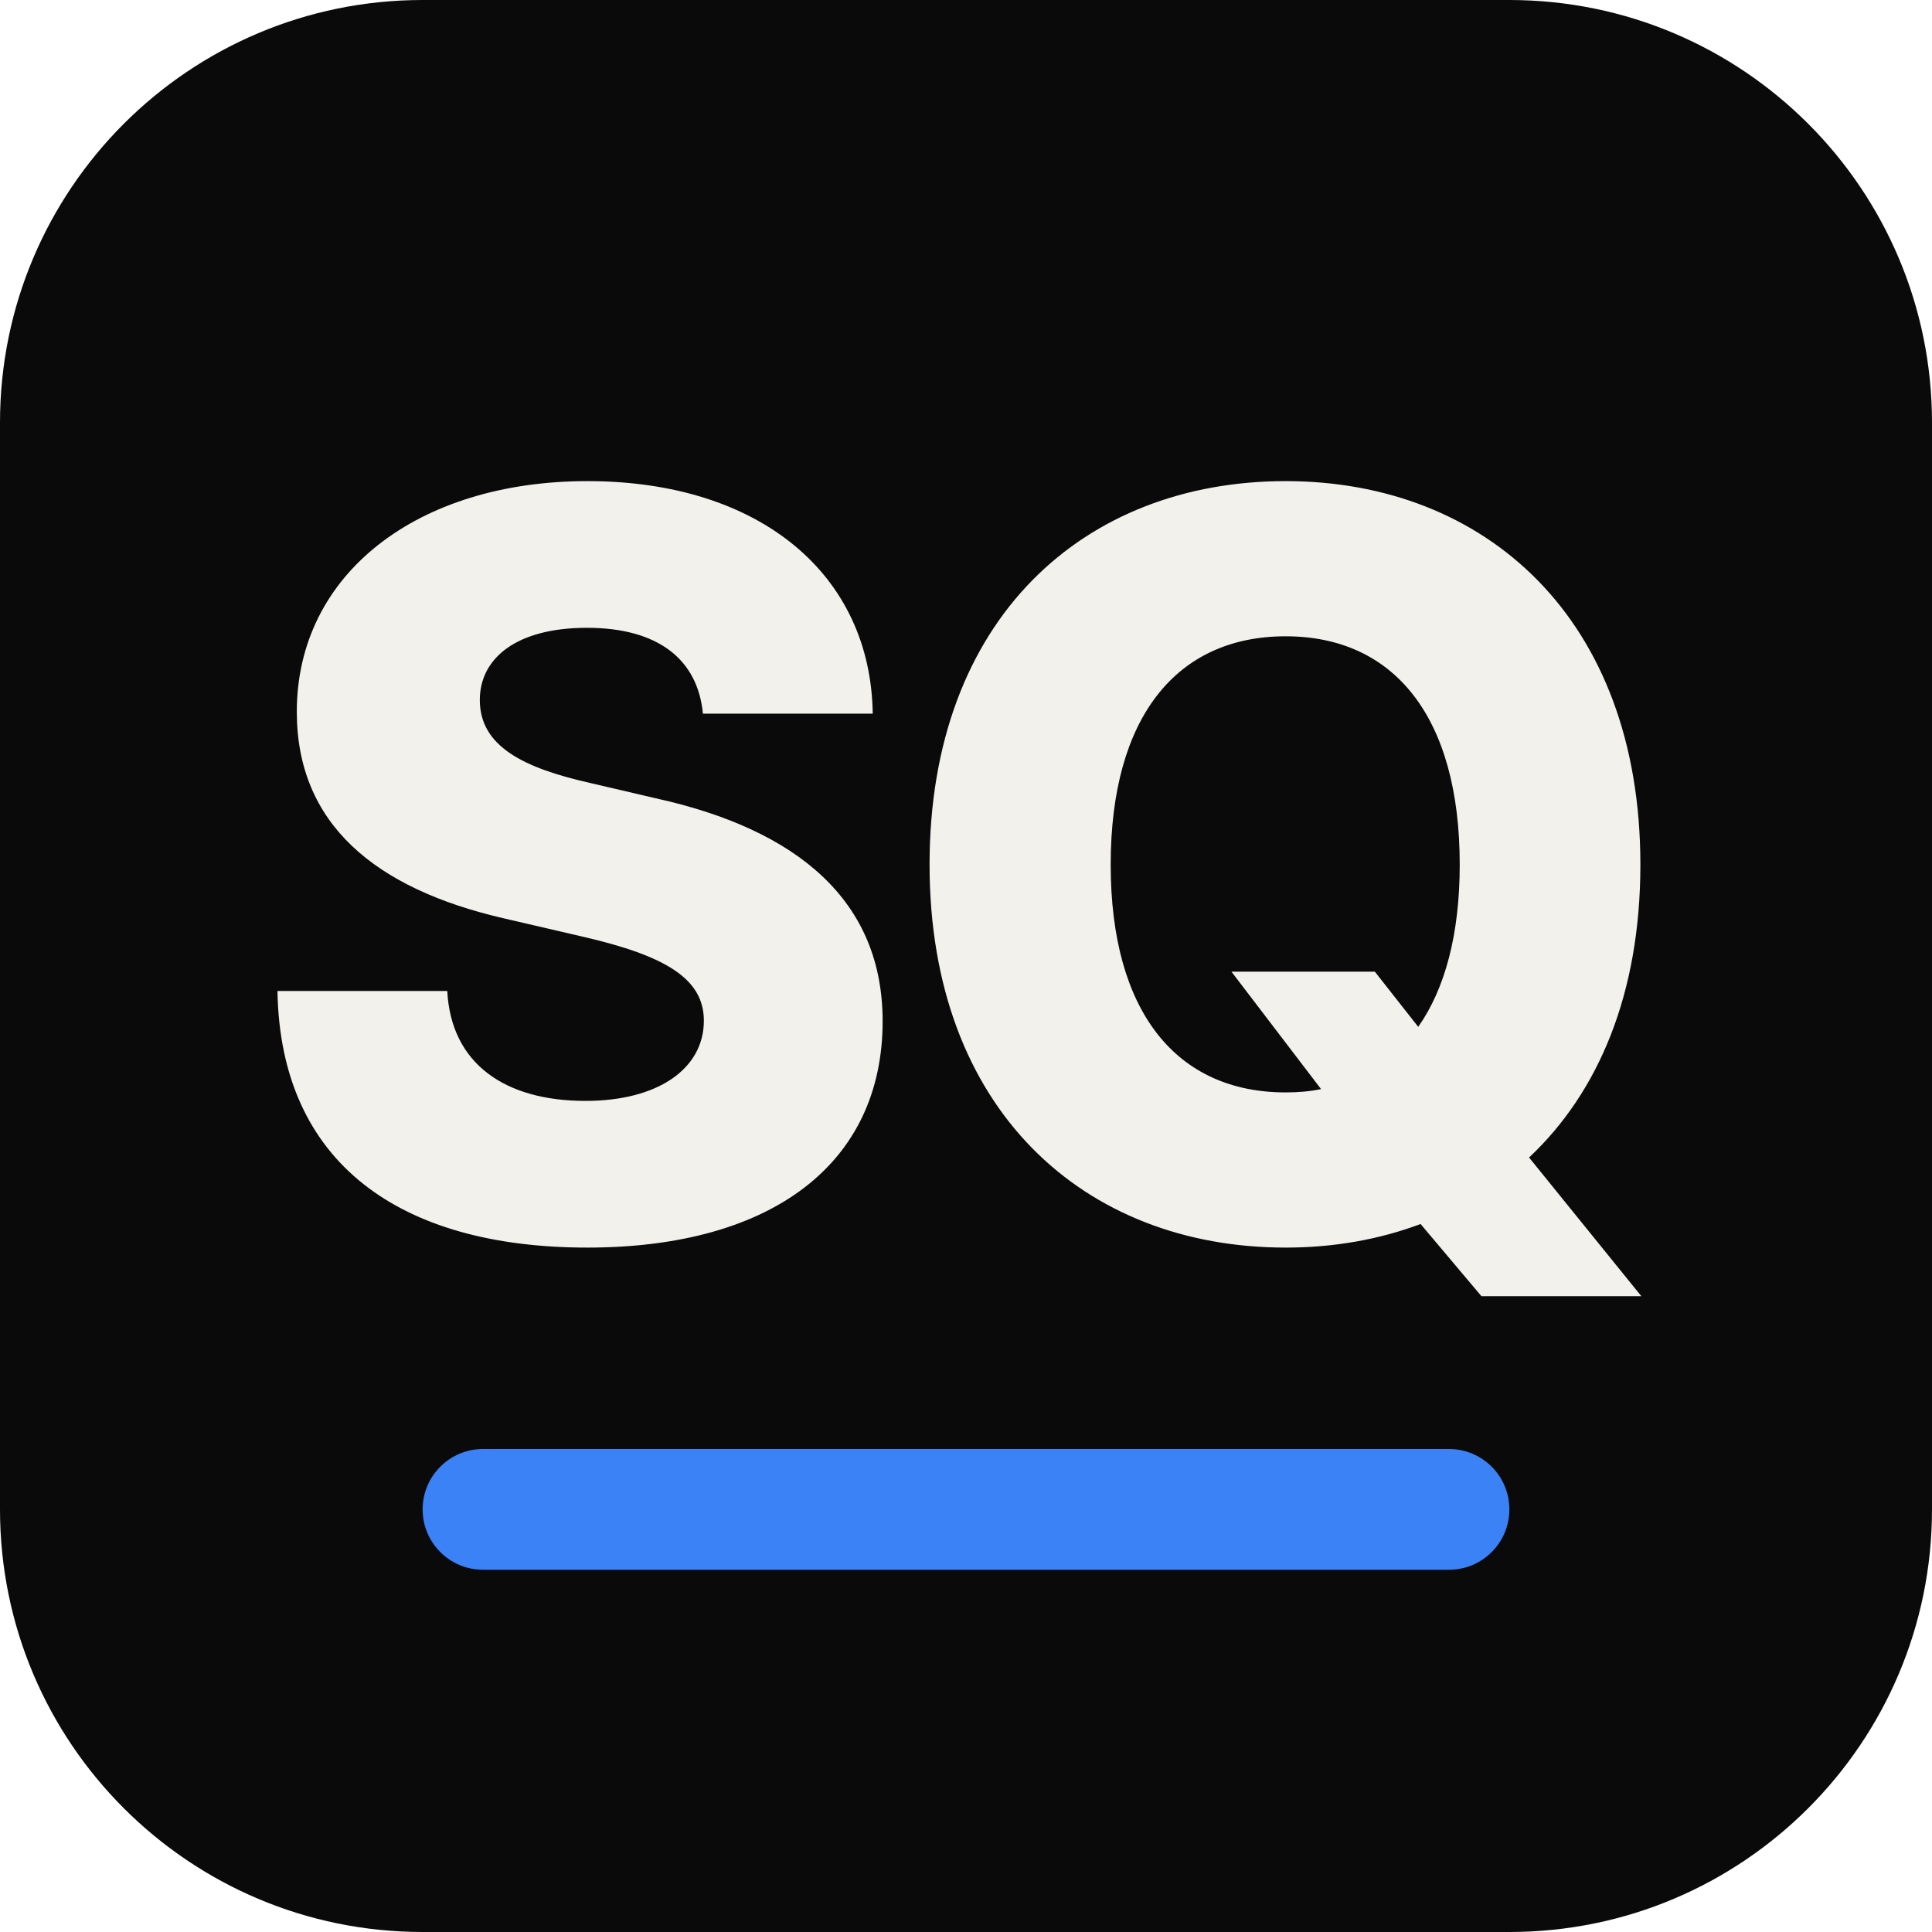
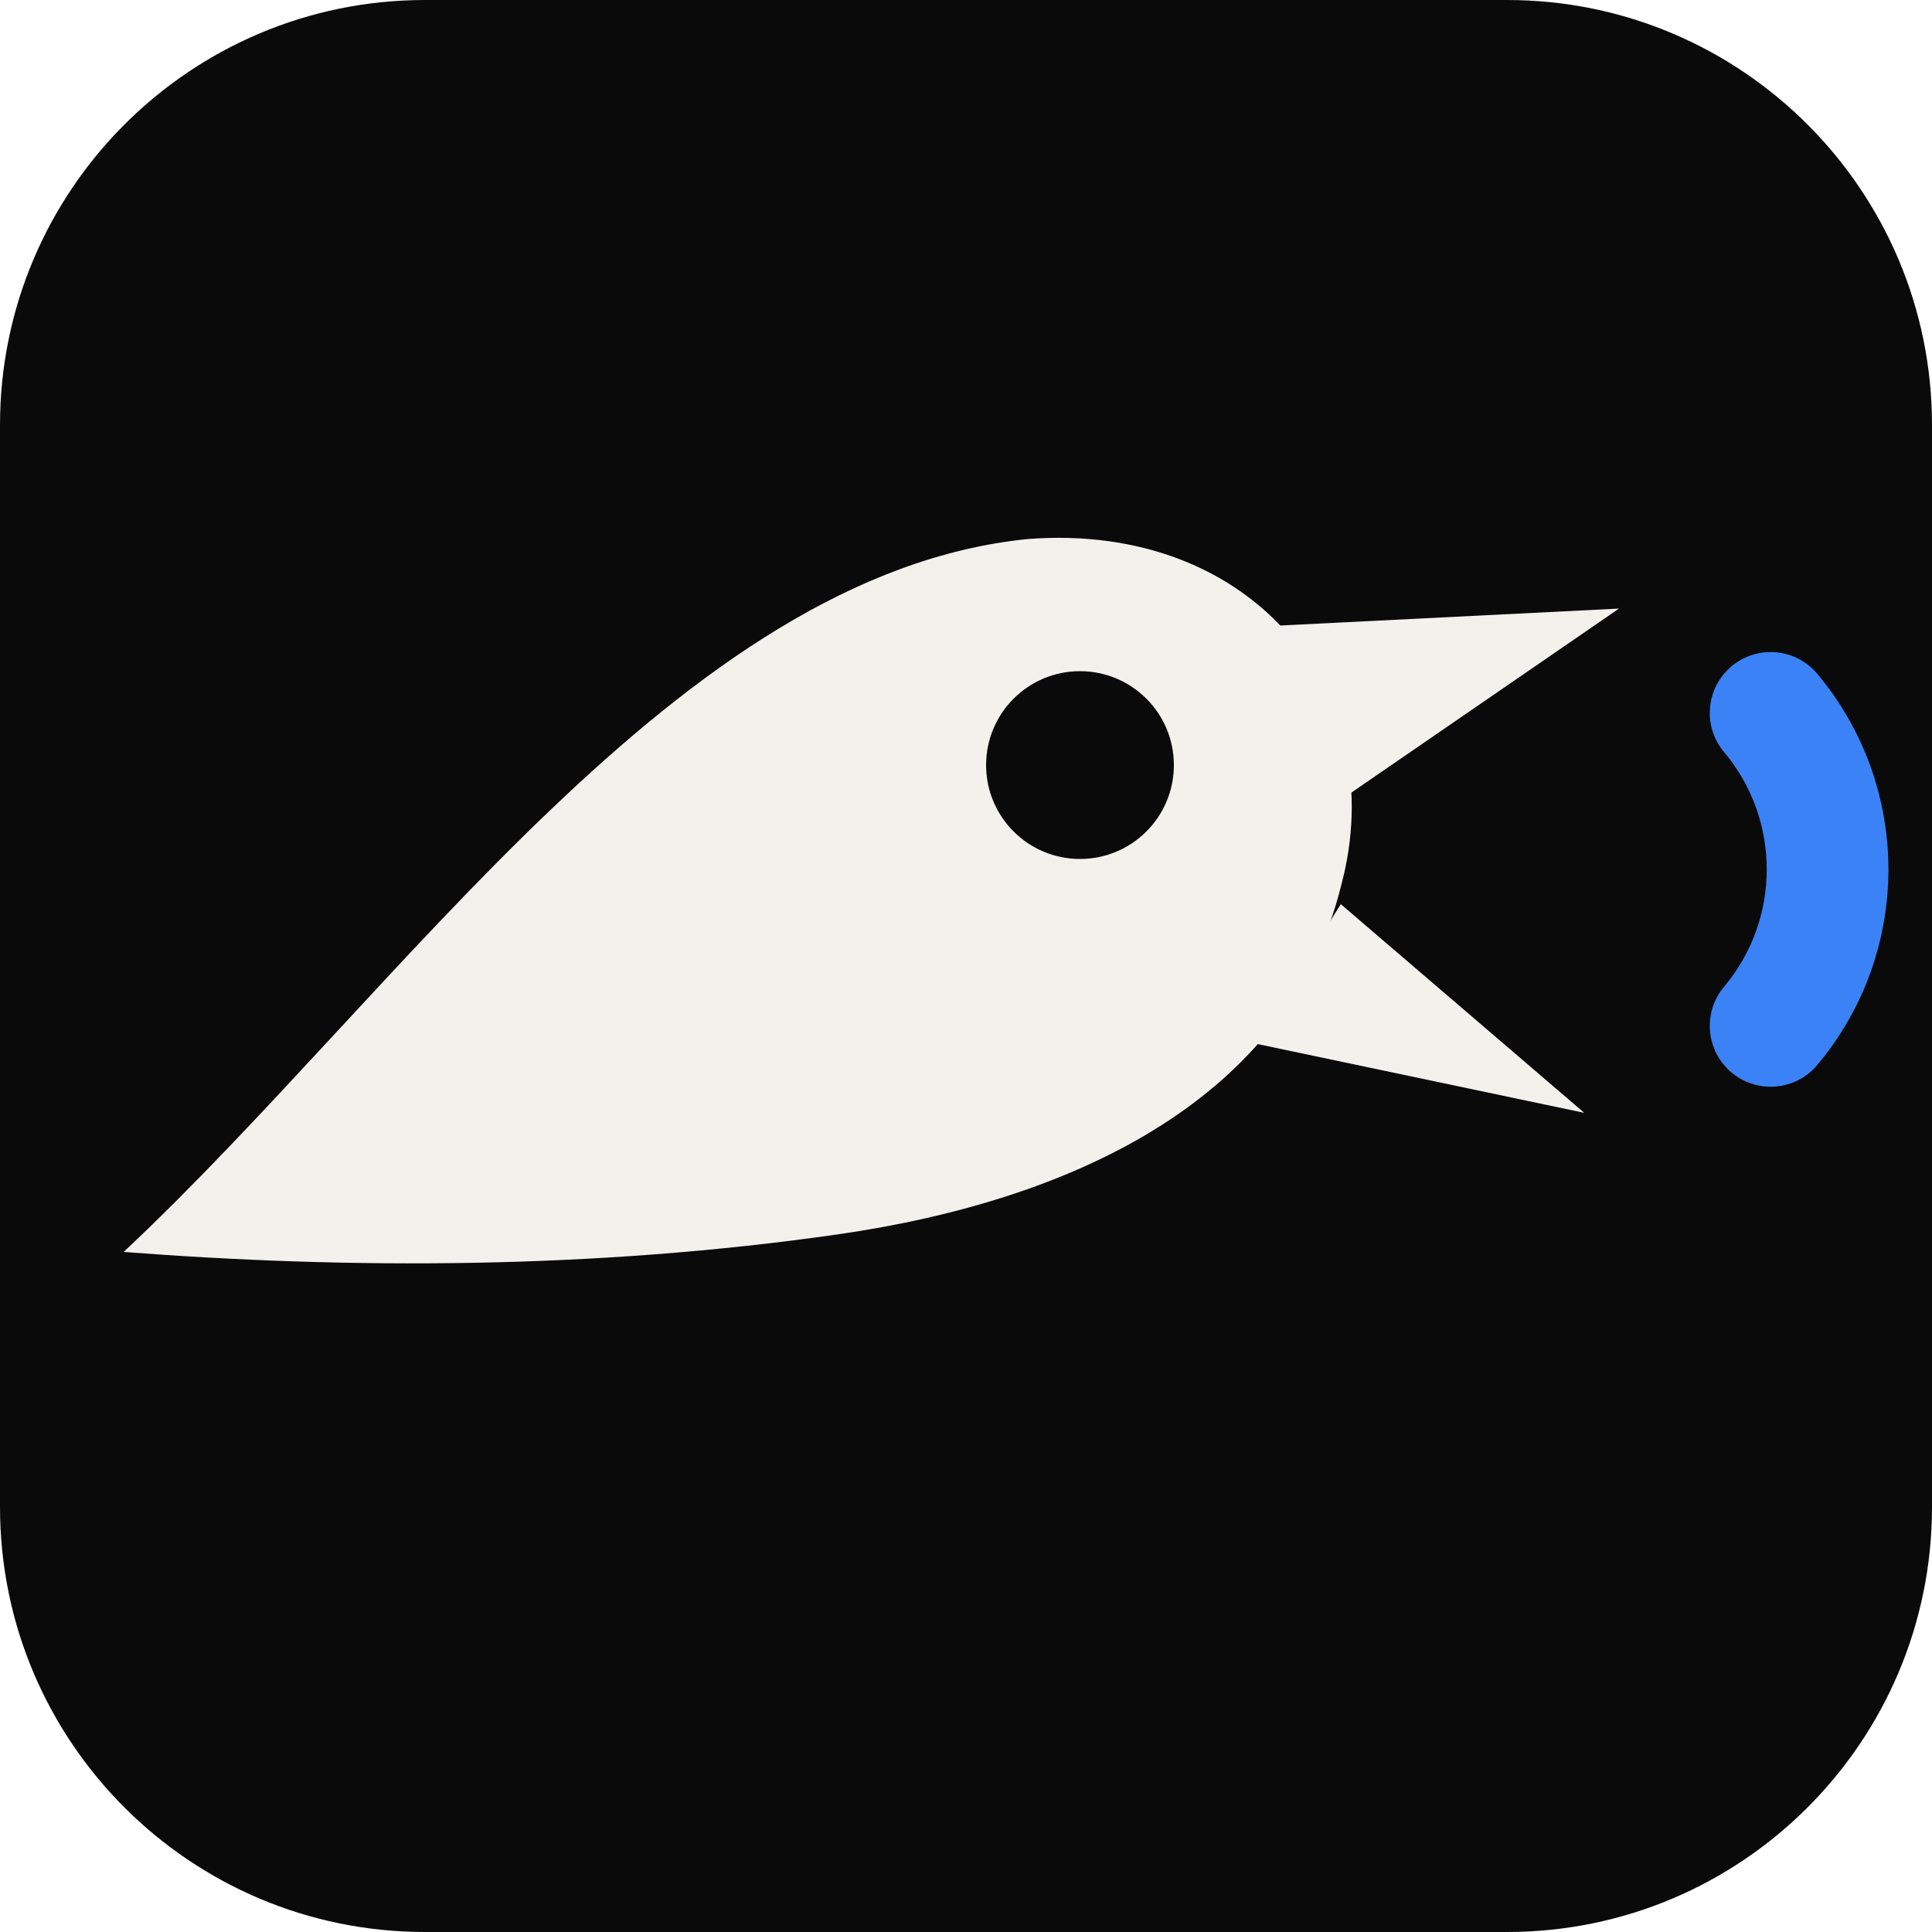
- <svg xmlns="http://www.w3.org/2000/svg" viewBox="0 0 64 64">
-   <rect width="64" height="64" rx="14" fill="#0A0A0B" />
-   <text x="32" y="41" text-anchor="middle" font-family="Inter, system-ui, -apple-system, Segoe UI, Helvetica, Arial, sans-serif" font-weight="800" font-size="34" letter-spacing="-1" fill="#F2F1EC">SQ</text>
-   <rect x="14" y="48" width="36" height="4" rx="2" fill="#3B82F6" />
+ <svg xmlns="http://www.w3.org/2000/svg" viewBox="0 0 100 100">
+   <rect width="100" height="100" rx="22" fill="#0A0A0B" />
+   <g transform="translate(1,0) scale(.9)">
+     <path d="M6 72 C22 57 38 33 58 31 C71 30 79 40 76 51 C73 63 61 69 47 71 C33 73 19 73 6 72 Z" fill="#F2F1EC" />
+     <path d="M72 36 L92 35 L76 46 Z" fill="#F2F1EC" />
+     <path d="M76 52 L90 64 L71 60 Z" fill="#F2F1EC" />
+     <circle cx="61" cy="44" r="5.4" fill="#0A0A0B" />
+     <path d="M100.72 41.00 A14 14 0 0 1 100.72 59.00" fill="none" stroke="#3B82F6" stroke-width="7" stroke-linecap="round" />
+   </g>
</svg>
